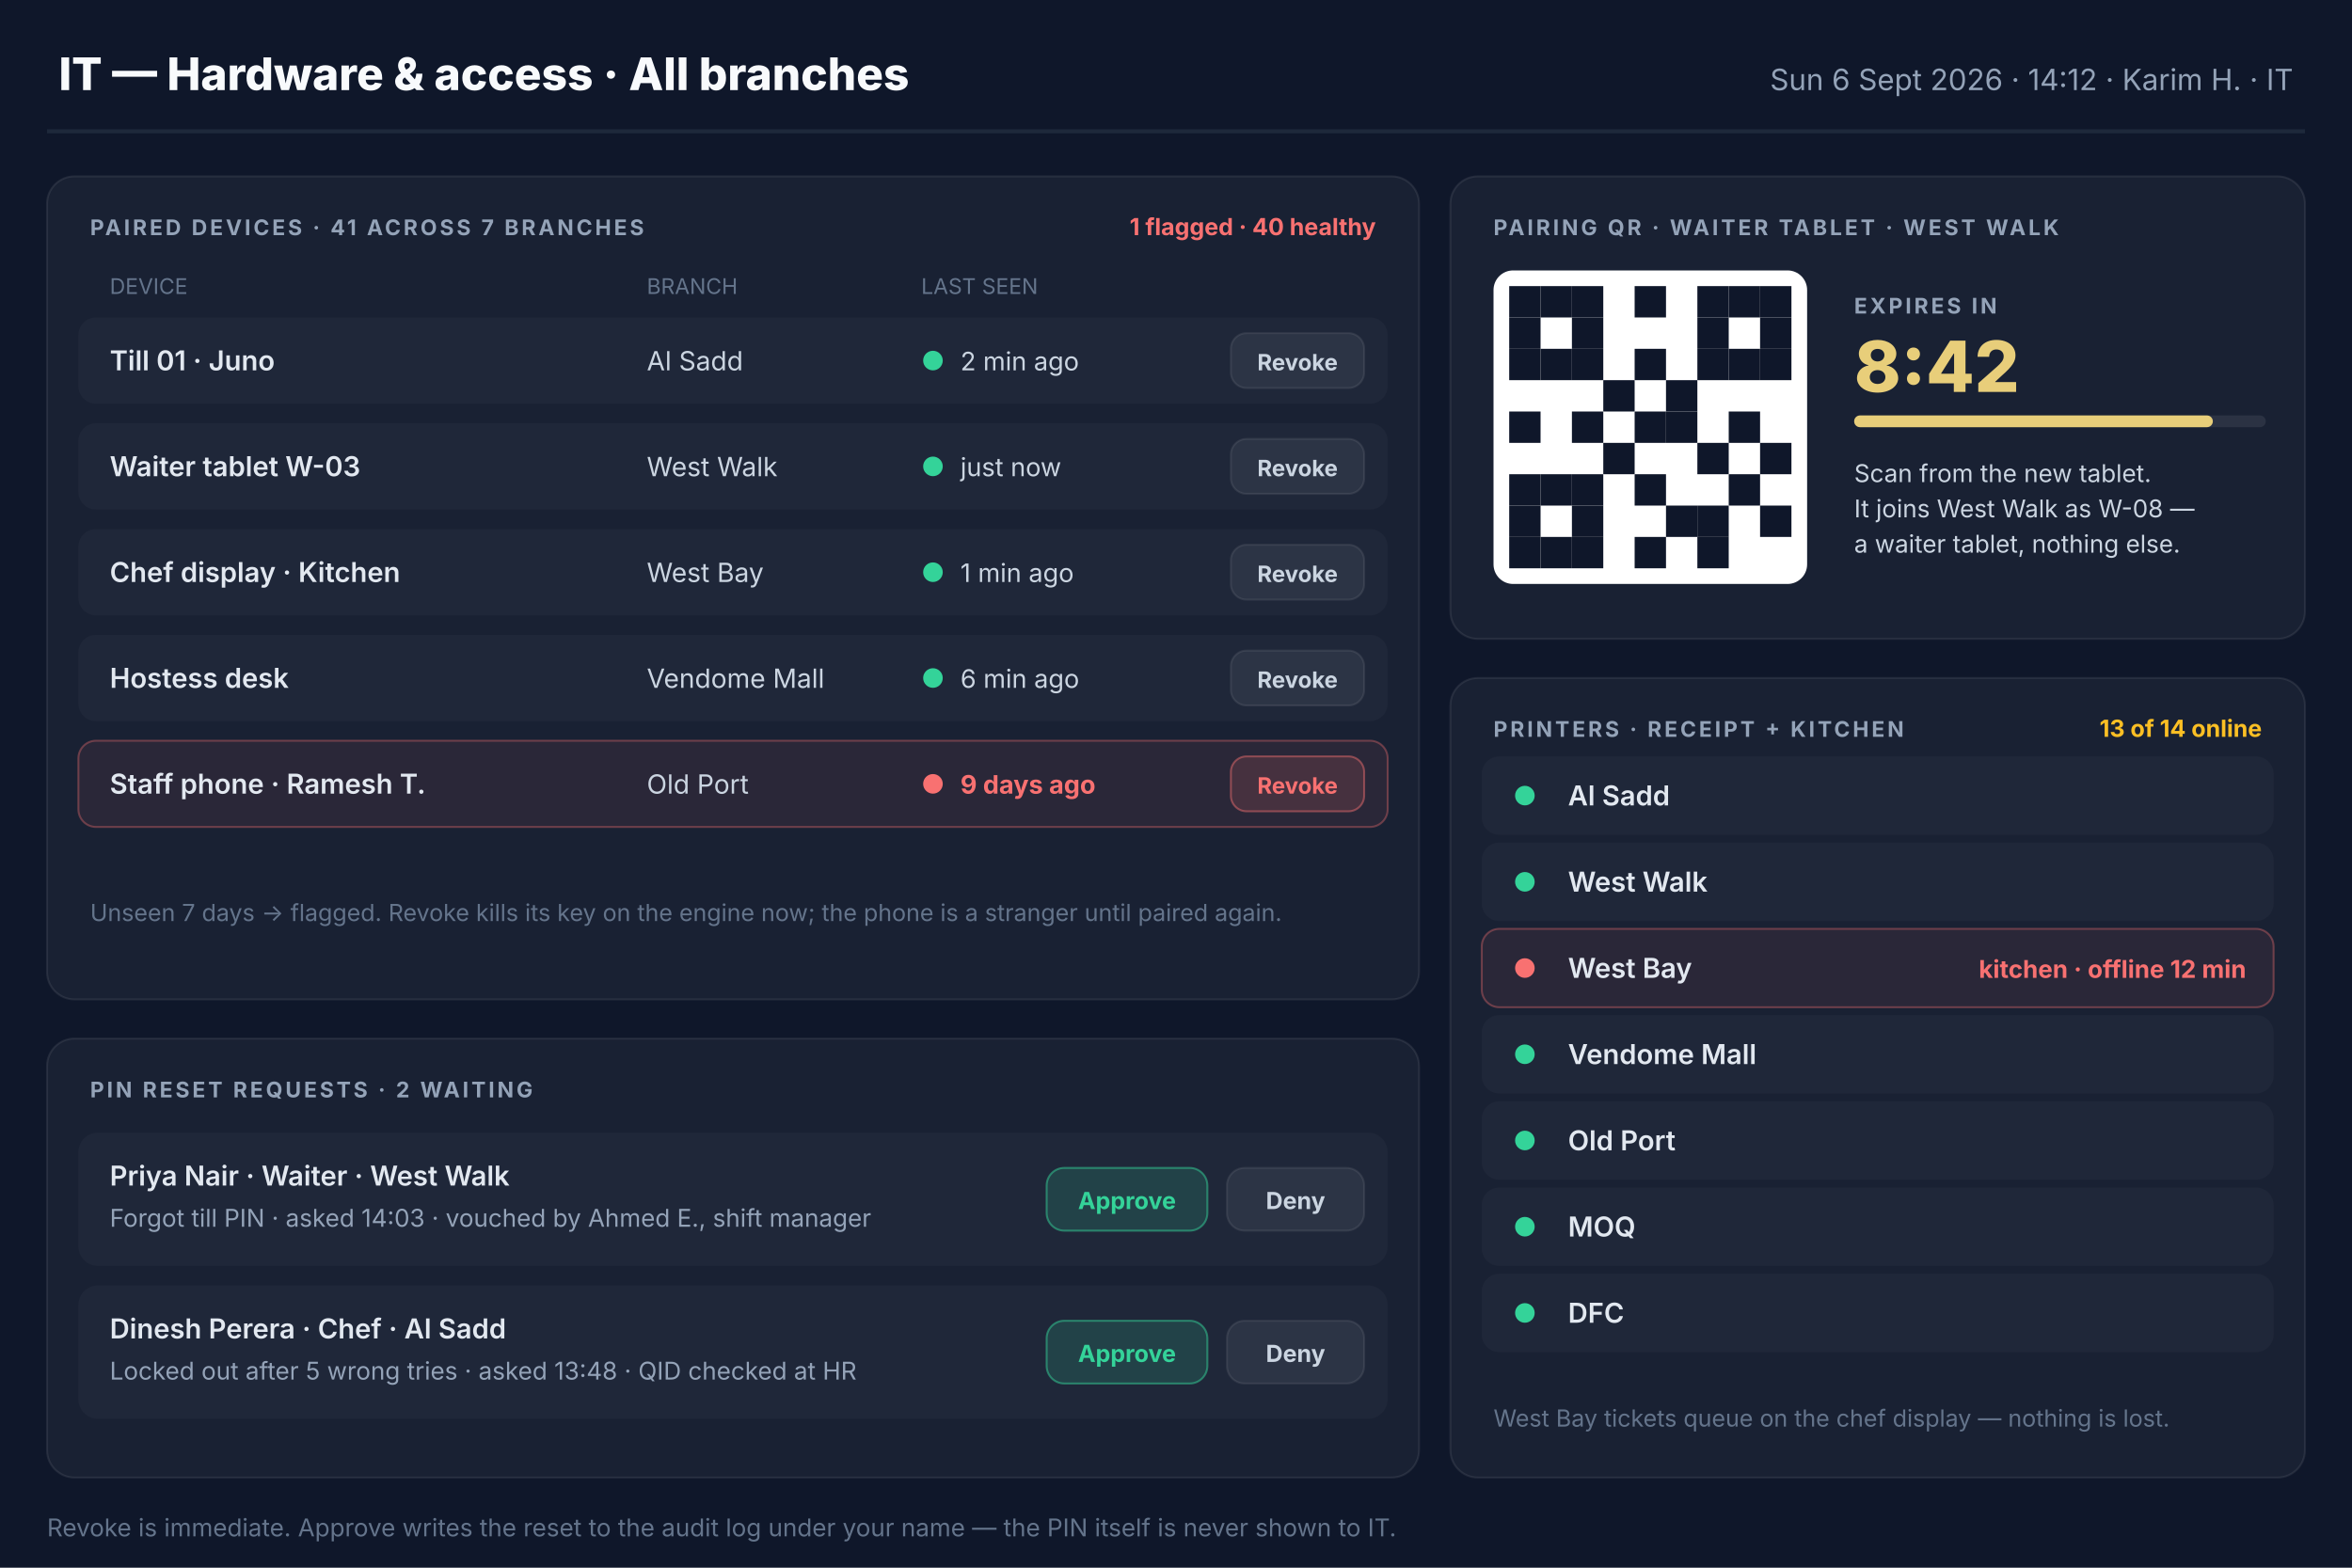
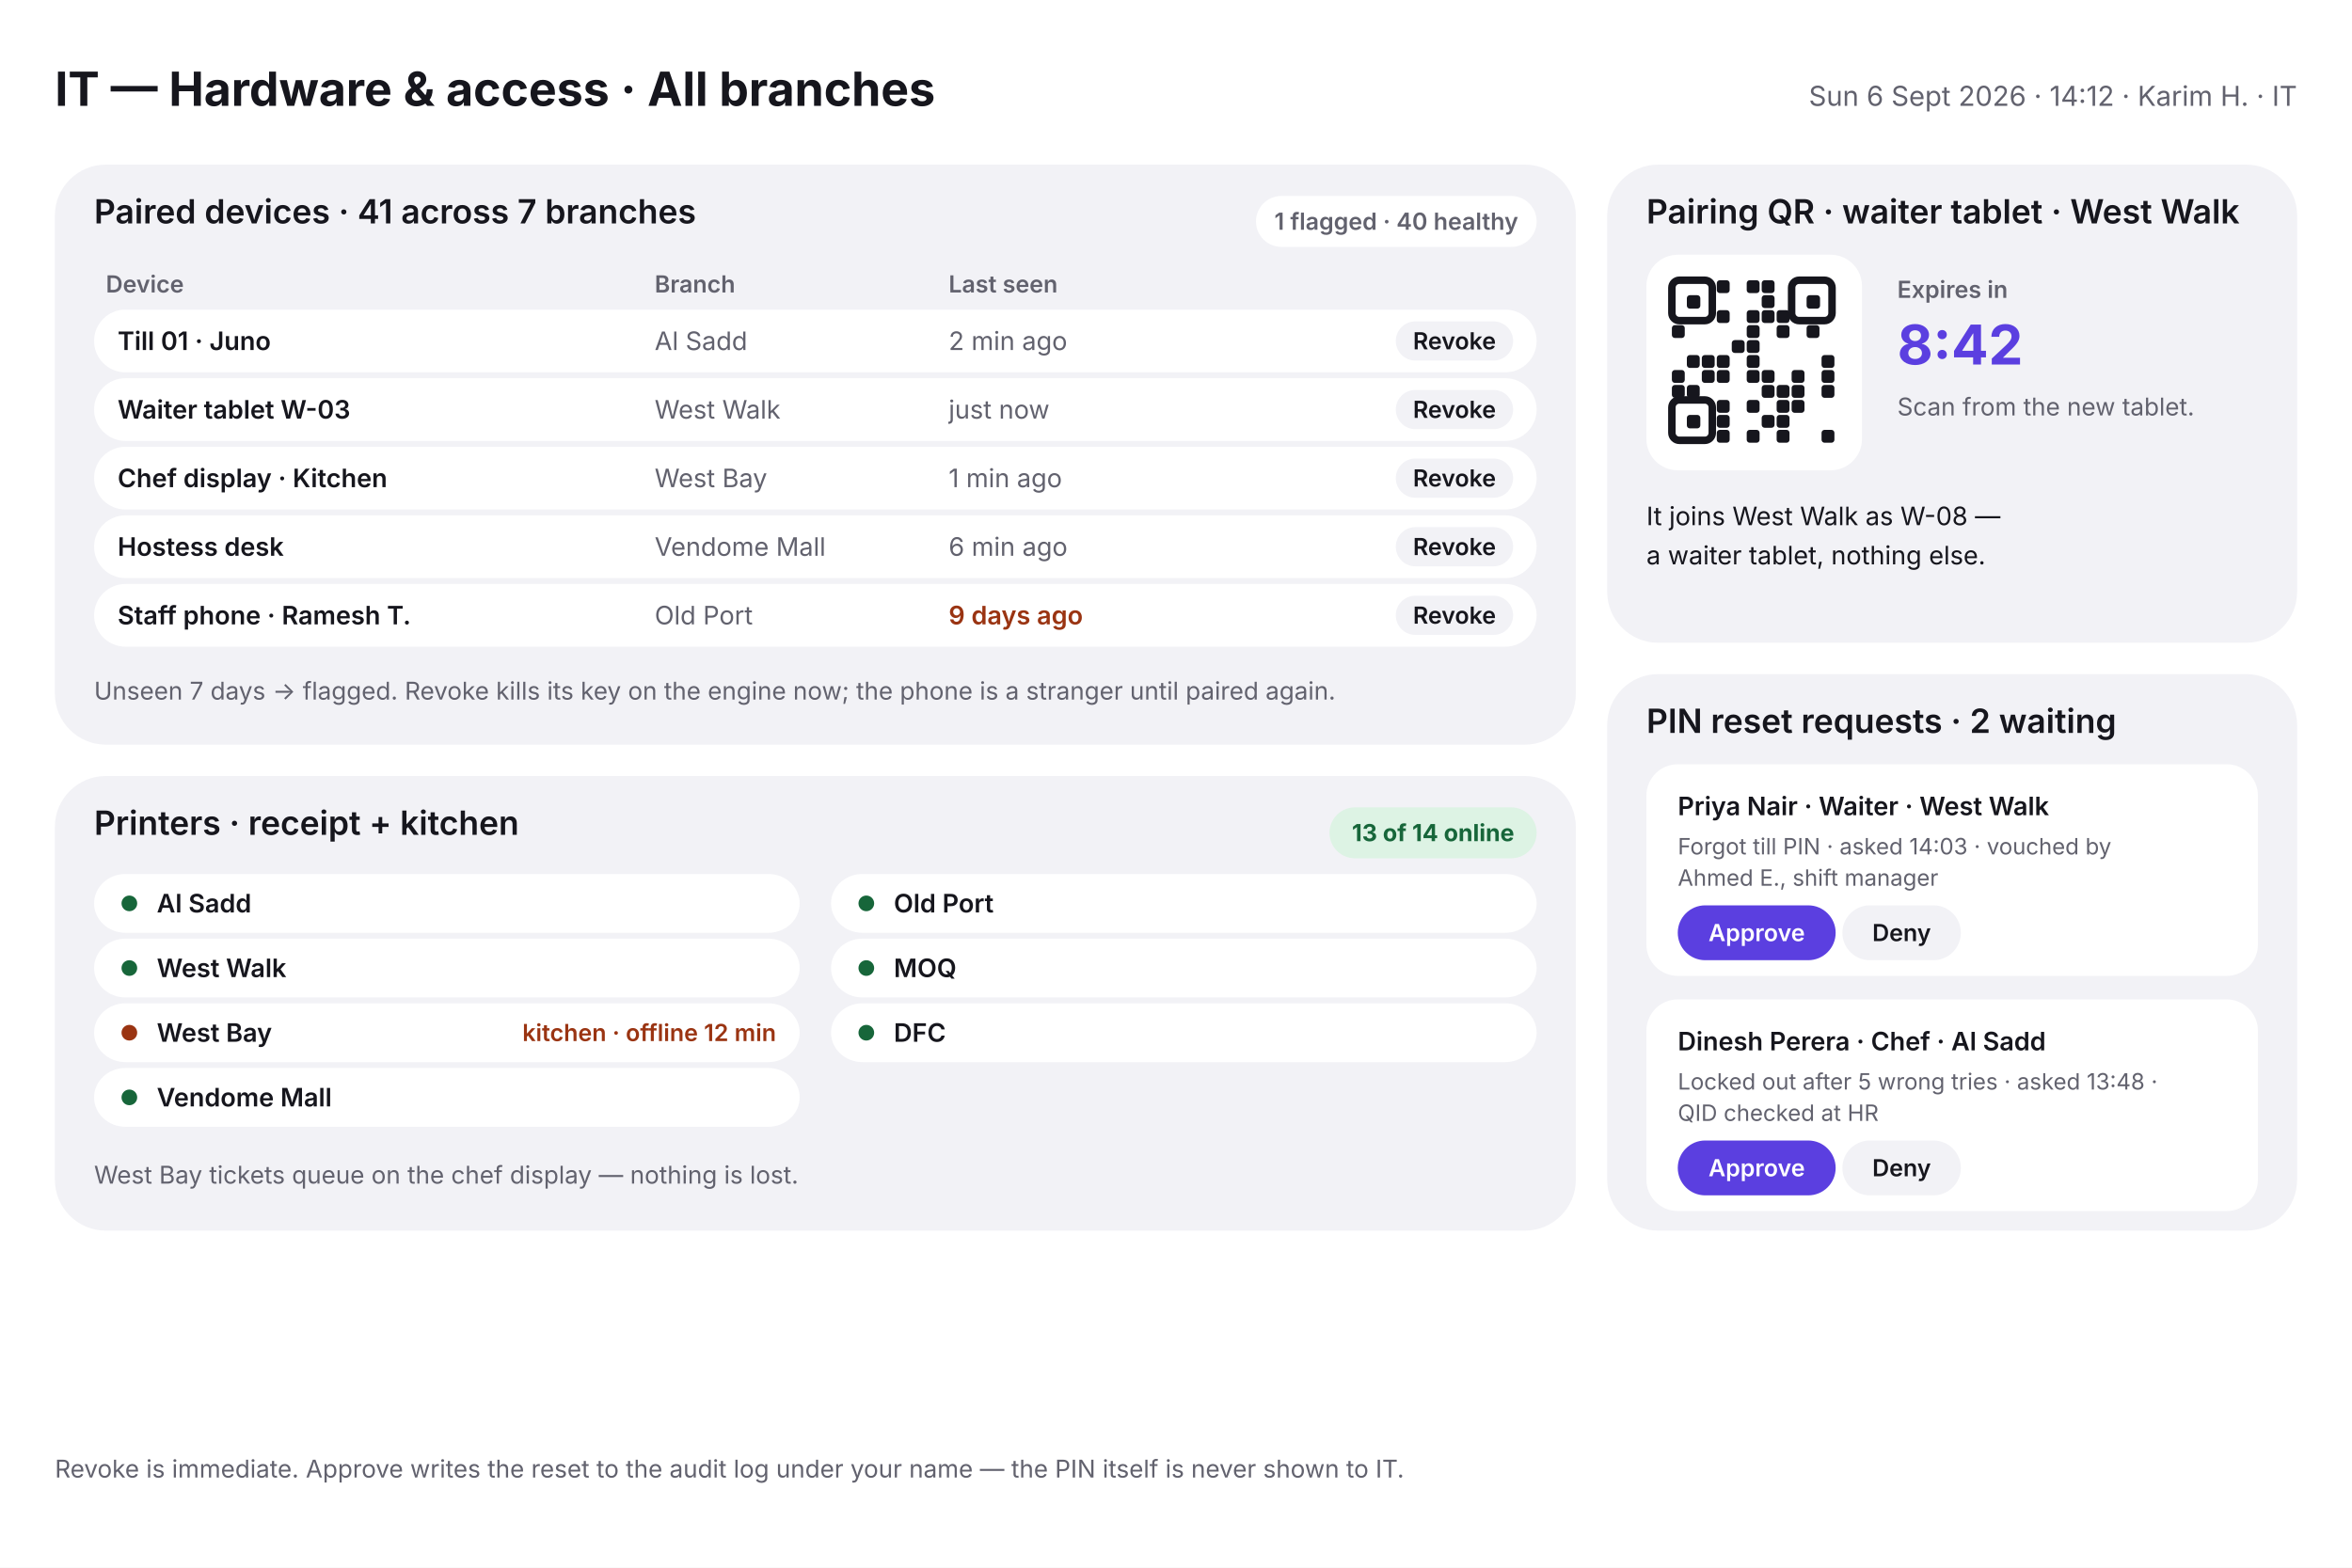
- <svg xmlns="http://www.w3.org/2000/svg" viewBox="0 0 1200 800" width="1200" height="800" font-family="Inter, system-ui, -apple-system, Segoe UI, sans-serif">
-   <rect width="1200" height="800" fill="#0F172A" />
-   <text x="30" y="46" font-size="23" font-weight="800" fill="#F8FAFC">IT — Hardware &amp; access · All branches</text>
-   <text x="1170" y="46" font-size="15" fill="#94A3B8" text-anchor="end">Sun 6 Sept 2026 · 14:12 · Karim H. · IT</text>
-   <rect x="24" y="66" width="1152" height="2" fill="#1E293B" />
-   <rect x="24" y="90" width="700" height="420" rx="14" fill="rgba(255,255,255,0.045)" stroke="rgba(255,255,255,0.08)" />
-   <text x="46" y="120" font-size="11" font-weight="700" fill="#94A3B8" letter-spacing="1.4">PAIRED DEVICES · 41 ACROSS 7 BRANCHES</text>
-   <text x="702" y="120" font-size="12" font-weight="700" fill="#F87171" text-anchor="end">1 flagged · 40 healthy</text>
-   <text x="56" y="150" font-size="11" fill="#64748B">DEVICE</text>
-   <text x="330" y="150" font-size="11" fill="#64748B">BRANCH</text>
-   <text x="470" y="150" font-size="11" fill="#64748B">LAST SEEN</text>
-   <rect x="40" y="162" width="668" height="44" rx="9" fill="rgba(255,255,255,0.03)" />
-   <text x="56" y="189" font-size="14" font-weight="600" fill="#E2E8F0">Till 01 · Juno</text>
-   <text x="330" y="189" font-size="13.5" fill="#CBD5E1">Al Sadd</text>
-   <circle cx="476" cy="184" r="5" fill="#34D399" />
-   <text x="490" y="189" font-size="13" fill="#CBD5E1">2 min ago</text>
-   <rect x="628" y="170" width="68" height="28" rx="8" fill="rgba(255,255,255,0.06)" stroke="rgba(255,255,255,0.08)" />
-   <text x="662" y="189" font-size="11.5" font-weight="700" fill="#CBD5E1" text-anchor="middle">Revoke</text>
-   <rect x="40" y="216" width="668" height="44" rx="9" fill="rgba(255,255,255,0.03)" />
-   <text x="56" y="243" font-size="14" font-weight="600" fill="#E2E8F0">Waiter tablet W-03</text>
-   <text x="330" y="243" font-size="13.5" fill="#CBD5E1">West Walk</text>
-   <circle cx="476" cy="238" r="5" fill="#34D399" />
-   <text x="490" y="243" font-size="13" fill="#CBD5E1">just now</text>
-   <rect x="628" y="224" width="68" height="28" rx="8" fill="rgba(255,255,255,0.06)" stroke="rgba(255,255,255,0.08)" />
-   <text x="662" y="243" font-size="11.5" font-weight="700" fill="#CBD5E1" text-anchor="middle">Revoke</text>
-   <rect x="40" y="270" width="668" height="44" rx="9" fill="rgba(255,255,255,0.03)" />
-   <text x="56" y="297" font-size="14" font-weight="600" fill="#E2E8F0">Chef display · Kitchen</text>
-   <text x="330" y="297" font-size="13.5" fill="#CBD5E1">West Bay</text>
-   <circle cx="476" cy="292" r="5" fill="#34D399" />
-   <text x="490" y="297" font-size="13" fill="#CBD5E1">1 min ago</text>
-   <rect x="628" y="278" width="68" height="28" rx="8" fill="rgba(255,255,255,0.06)" stroke="rgba(255,255,255,0.08)" />
-   <text x="662" y="297" font-size="11.5" font-weight="700" fill="#CBD5E1" text-anchor="middle">Revoke</text>
-   <rect x="40" y="324" width="668" height="44" rx="9" fill="rgba(255,255,255,0.03)" />
-   <text x="56" y="351" font-size="14" font-weight="600" fill="#E2E8F0">Hostess desk</text>
-   <text x="330" y="351" font-size="13.5" fill="#CBD5E1">Vendome Mall</text>
-   <circle cx="476" cy="346" r="5" fill="#34D399" />
-   <text x="490" y="351" font-size="13" fill="#CBD5E1">6 min ago</text>
-   <rect x="628" y="332" width="68" height="28" rx="8" fill="rgba(255,255,255,0.06)" stroke="rgba(255,255,255,0.08)" />
-   <text x="662" y="351" font-size="11.5" font-weight="700" fill="#CBD5E1" text-anchor="middle">Revoke</text>
-   <rect x="40" y="378" width="668" height="44" rx="9" fill="#F87171" fill-opacity="0.08" stroke="#F87171" stroke-opacity="0.35" />
-   <text x="56" y="405" font-size="14" font-weight="600" fill="#E2E8F0">Staff phone · Ramesh T.</text>
-   <text x="330" y="405" font-size="13.5" fill="#CBD5E1">Old Port</text>
-   <circle cx="476" cy="400" r="5" fill="#F87171" />
-   <text x="490" y="405" font-size="13" font-weight="700" fill="#F87171">9 days ago</text>
-   <rect x="628" y="386" width="68" height="28" rx="8" fill="#F87171" fill-opacity="0.14" stroke="#F87171" stroke-opacity="0.45" />
-   <text x="662" y="405" font-size="11.5" font-weight="700" fill="#F87171" text-anchor="middle">Revoke</text>
-   <text x="46" y="470" font-size="12" fill="#64748B">Unseen 7 days → flagged. Revoke kills its key on the engine now; the phone is a stranger until paired again.</text>
-   <rect x="740" y="90" width="436" height="236" rx="14" fill="rgba(255,255,255,0.045)" stroke="rgba(255,255,255,0.08)" />
-   <text x="762" y="120" font-size="11" font-weight="700" fill="#94A3B8" letter-spacing="1.4">PAIRING QR · WAITER TABLET · WEST WALK</text>
-   <rect x="762" y="138" width="160" height="160" rx="10" fill="#FFFFFF" />
-   <g fill="#0F172A">
-     <rect x="770" y="146" width="16" height="16" />
-     <rect x="786" y="146" width="16" height="16" />
-     <rect x="802" y="146" width="16" height="16" />
-     <rect x="834" y="146" width="16" height="16" />
-     <rect x="866" y="146" width="16" height="16" />
-     <rect x="882" y="146" width="16" height="16" />
-     <rect x="898" y="146" width="16" height="16" />
-     <rect x="770" y="162" width="16" height="16" />
-     <rect x="802" y="162" width="16" height="16" />
-     <rect x="866" y="162" width="16" height="16" />
-     <rect x="898" y="162" width="16" height="16" />
-     <rect x="770" y="178" width="16" height="16" />
-     <rect x="786" y="178" width="16" height="16" />
-     <rect x="802" y="178" width="16" height="16" />
-     <rect x="834" y="178" width="16" height="16" />
-     <rect x="866" y="178" width="16" height="16" />
-     <rect x="882" y="178" width="16" height="16" />
-     <rect x="898" y="178" width="16" height="16" />
-     <rect x="818" y="194" width="16" height="16" />
-     <rect x="850" y="194" width="16" height="16" />
-     <rect x="770" y="210" width="16" height="16" />
-     <rect x="802" y="210" width="16" height="16" />
-     <rect x="834" y="210" width="16" height="16" />
-     <rect x="850" y="210" width="16" height="16" />
-     <rect x="882" y="210" width="16" height="16" />
-     <rect x="818" y="226" width="16" height="16" />
-     <rect x="866" y="226" width="16" height="16" />
-     <rect x="898" y="226" width="16" height="16" />
-     <rect x="770" y="242" width="16" height="16" />
-     <rect x="786" y="242" width="16" height="16" />
-     <rect x="802" y="242" width="16" height="16" />
-     <rect x="834" y="242" width="16" height="16" />
-     <rect x="882" y="242" width="16" height="16" />
-     <rect x="770" y="258" width="16" height="16" />
-     <rect x="802" y="258" width="16" height="16" />
-     <rect x="850" y="258" width="16" height="16" />
-     <rect x="866" y="258" width="16" height="16" />
-     <rect x="898" y="258" width="16" height="16" />
-     <rect x="770" y="274" width="16" height="16" />
-     <rect x="786" y="274" width="16" height="16" />
-     <rect x="802" y="274" width="16" height="16" />
-     <rect x="834" y="274" width="16" height="16" />
-     <rect x="866" y="274" width="16" height="16" />
+ <svg xmlns="http://www.w3.org/2000/svg" viewBox="0 0 1200 800" width="1200" height="800" font-family="-apple-system, BlinkMacSystemFont, &quot;SF Pro Text&quot;, &quot;Helvetica Neue&quot;, sans-serif" font-variant-numeric="tabular-nums">
+   <rect x="0" y="0" width="1200" height="800" fill="#FFFFFF" />
+   <text x="28" y="54" font-size="24" font-weight="700" fill="#16161D">IT — Hardware &amp; access · All branches</text>
+   <text x="1172" y="54" font-size="14" fill="#62626E" text-anchor="end">Sun 6 Sept 2026 · 14:12 · Karim H. · IT</text>
+   <rect x="28" y="84" width="776" height="296" rx="26" fill="#F2F2F6" />
+   <text x="48" y="114" font-size="17" font-weight="600" fill="#16161D">Paired devices · 41 across 7 branches</text>
+   <rect x="640.81" y="100" width="143.19" height="26" rx="13" fill="#FFFFFF" />
+   <text x="712.4" y="117.26" font-size="12" font-weight="600" fill="#62626E" text-anchor="middle">1 flagged · 40 healthy</text>
+   <text x="54" y="149.26" font-size="12" font-weight="600" fill="#62626E">Device</text>
+   <text x="334" y="149.26" font-size="12" font-weight="600" fill="#62626E">Branch</text>
+   <text x="484" y="149.26" font-size="12" font-weight="600" fill="#62626E">Last seen</text>
+   <rect x="48" y="158" width="736" height="32" rx="16" fill="#FFFFFF" />
+   <text x="60" y="178.62" font-size="13" font-weight="600" fill="#16161D">Till 01 · Juno</text>
+   <text x="334" y="178.62" font-size="13" fill="#62626E">Al Sadd</text>
+   <text x="484" y="178.62" font-size="13" fill="#62626E">2 min ago</text>
+   <rect x="712.14" y="164" width="59.86" height="20" rx="10" fill="#F2F2F6" />
+   <text x="742.07" y="178.26" font-size="12" font-weight="600" fill="#16161D" text-anchor="middle">Revoke</text>
+   <rect x="48" y="193" width="736" height="32" rx="16" fill="#FFFFFF" />
+   <text x="60" y="213.62" font-size="13" font-weight="600" fill="#16161D">Waiter tablet W-03</text>
+   <text x="334" y="213.62" font-size="13" fill="#62626E">West Walk</text>
+   <text x="484" y="213.62" font-size="13" fill="#62626E">just now</text>
+   <rect x="712.14" y="199" width="59.86" height="20" rx="10" fill="#F2F2F6" />
+   <text x="742.07" y="213.26" font-size="12" font-weight="600" fill="#16161D" text-anchor="middle">Revoke</text>
+   <rect x="48" y="228" width="736" height="32" rx="16" fill="#FFFFFF" />
+   <text x="60" y="248.62" font-size="13" font-weight="600" fill="#16161D">Chef display · Kitchen</text>
+   <text x="334" y="248.62" font-size="13" fill="#62626E">West Bay</text>
+   <text x="484" y="248.62" font-size="13" fill="#62626E">1 min ago</text>
+   <rect x="712.14" y="234" width="59.86" height="20" rx="10" fill="#F2F2F6" />
+   <text x="742.07" y="248.26" font-size="12" font-weight="600" fill="#16161D" text-anchor="middle">Revoke</text>
+   <rect x="48" y="263" width="736" height="32" rx="16" fill="#FFFFFF" />
+   <text x="60" y="283.62" font-size="13" font-weight="600" fill="#16161D">Hostess desk</text>
+   <text x="334" y="283.62" font-size="13" fill="#62626E">Vendome Mall</text>
+   <text x="484" y="283.62" font-size="13" fill="#62626E">6 min ago</text>
+   <rect x="712.14" y="269" width="59.86" height="20" rx="10" fill="#F2F2F6" />
+   <text x="742.07" y="283.26" font-size="12" font-weight="600" fill="#16161D" text-anchor="middle">Revoke</text>
+   <rect x="48" y="298" width="736" height="32" rx="16" fill="#FFFFFF" />
+   <text x="60" y="318.62" font-size="13" font-weight="600" fill="#16161D">Staff phone · Ramesh T.</text>
+   <text x="334" y="318.62" font-size="13" fill="#62626E">Old Port</text>
+   <text x="484" y="318.62" font-size="13" font-weight="600" fill="#9A3412">9 days ago</text>
+   <rect x="712.14" y="304" width="59.86" height="20" rx="10" fill="#F2F2F6" />
+   <text x="742.07" y="318.26" font-size="12" font-weight="600" fill="#16161D" text-anchor="middle">Revoke</text>
+   <text x="48" y="357" font-size="12.5" fill="#62626E">Unseen 7 days → flagged. Revoke kills its key on the engine now; the phone is a stranger until paired again.</text>
+   <rect x="28" y="396" width="776" height="232" rx="26" fill="#F2F2F6" />
+   <text x="48" y="426" font-size="17" font-weight="600" fill="#16161D">Printers · receipt + kitchen</text>
+   <rect x="678.31" y="412" width="105.69" height="26" rx="13" fill="#DDF3E4" />
+   <text x="731.16" y="429.26" font-size="12" font-weight="700" fill="#17663A" text-anchor="middle">13 of 14 online</text>
+   <rect x="48" y="446" width="360" height="30" rx="16" fill="#FFFFFF" />
+   <circle cx="66" cy="461" r="4" fill="#17663A" />
+   <text x="80" y="465.62" font-size="13" font-weight="600" fill="#16161D">Al Sadd</text>
+   <rect x="48" y="479" width="360" height="30" rx="16" fill="#FFFFFF" />
+   <circle cx="66" cy="494" r="4" fill="#17663A" />
+   <text x="80" y="498.62" font-size="13" font-weight="600" fill="#16161D">West Walk</text>
+   <rect x="48" y="512" width="360" height="30" rx="16" fill="#FFFFFF" />
+   <circle cx="66" cy="527" r="4" fill="#9A3412" />
+   <text x="80" y="531.62" font-size="13" font-weight="600" fill="#16161D">West Bay</text>
+   <text x="396" y="531.26" font-size="12" font-weight="600" fill="#9A3412" text-anchor="end">kitchen · offline 12 min</text>
+   <rect x="48" y="545" width="360" height="30" rx="16" fill="#FFFFFF" />
+   <circle cx="66" cy="560" r="4" fill="#17663A" />
+   <text x="80" y="564.62" font-size="13" font-weight="600" fill="#16161D">Vendome Mall</text>
+   <rect x="424" y="446" width="360" height="30" rx="16" fill="#FFFFFF" />
+   <circle cx="442" cy="461" r="4" fill="#17663A" />
+   <text x="456" y="465.62" font-size="13" font-weight="600" fill="#16161D">Old Port</text>
+   <rect x="424" y="479" width="360" height="30" rx="16" fill="#FFFFFF" />
+   <circle cx="442" cy="494" r="4" fill="#17663A" />
+   <text x="456" y="498.62" font-size="13" font-weight="600" fill="#16161D">MOQ</text>
+   <rect x="424" y="512" width="360" height="30" rx="16" fill="#FFFFFF" />
+   <circle cx="442" cy="527" r="4" fill="#17663A" />
+   <text x="456" y="531.62" font-size="13" font-weight="600" fill="#16161D">DFC</text>
+   <text x="48" y="604" font-size="12.5" fill="#62626E">West Bay tickets queue on the chef display — nothing is lost.</text>
+   <rect x="820" y="84" width="352" height="244" rx="26" fill="#F2F2F6" />
+   <text x="840" y="114" font-size="17" font-weight="600" fill="#16161D">Pairing QR · waiter tablet · West Walk</text>
+   <rect x="840" y="130" width="110" height="110" rx="16" fill="#FFFFFF" />
+   <g fill="#16161D">
+     <rect x="875.91" y="143" width="6.57" height="6.57" rx="1.53" />
+     <rect x="891.18" y="143" width="6.57" height="6.57" rx="1.53" />
+     <rect x="898.82" y="143" width="6.57" height="6.57" rx="1.53" />
+     <rect x="898.82" y="150.64" width="6.57" height="6.57" rx="1.53" />
+     <rect x="875.91" y="158.27" width="6.57" height="6.57" rx="1.53" />
+     <rect x="891.18" y="158.27" width="6.57" height="6.57" rx="1.53" />
+     <rect x="898.82" y="158.27" width="6.57" height="6.57" rx="1.53" />
+     <rect x="906.45" y="158.27" width="6.57" height="6.57" rx="1.53" />
+     <rect x="853" y="165.91" width="6.57" height="6.57" rx="1.53" />
+     <rect x="891.18" y="165.91" width="6.57" height="6.57" rx="1.53" />
+     <rect x="906.45" y="165.91" width="6.57" height="6.57" rx="1.53" />
+     <rect x="921.73" y="165.91" width="6.57" height="6.57" rx="1.53" />
+     <rect x="883.55" y="173.55" width="6.57" height="6.57" rx="1.53" />
+     <rect x="891.18" y="173.55" width="6.57" height="6.57" rx="1.53" />
+     <rect x="860.64" y="181.18" width="6.57" height="6.57" rx="1.53" />
+     <rect x="868.27" y="181.18" width="6.57" height="6.57" rx="1.53" />
+     <rect x="875.91" y="181.18" width="6.57" height="6.57" rx="1.53" />
+     <rect x="891.18" y="181.18" width="6.57" height="6.57" rx="1.53" />
+     <rect x="929.36" y="181.18" width="6.57" height="6.57" rx="1.53" />
+     <rect x="853" y="188.82" width="6.57" height="6.57" rx="1.53" />
+     <rect x="868.27" y="188.82" width="6.57" height="6.57" rx="1.53" />
+     <rect x="875.91" y="188.82" width="6.57" height="6.57" rx="1.53" />
+     <rect x="891.18" y="188.82" width="6.57" height="6.57" rx="1.53" />
+     <rect x="898.82" y="188.82" width="6.57" height="6.57" rx="1.53" />
+     <rect x="914.09" y="188.82" width="6.57" height="6.57" rx="1.53" />
+     <rect x="929.36" y="188.82" width="6.57" height="6.57" rx="1.53" />
+     <rect x="853" y="196.45" width="6.57" height="6.57" rx="1.53" />
+     <rect x="860.64" y="196.45" width="6.57" height="6.57" rx="1.53" />
+     <rect x="898.82" y="196.45" width="6.57" height="6.57" rx="1.53" />
+     <rect x="906.45" y="196.45" width="6.57" height="6.57" rx="1.53" />
+     <rect x="914.09" y="196.45" width="6.57" height="6.57" rx="1.53" />
+     <rect x="929.36" y="196.45" width="6.57" height="6.57" rx="1.53" />
+     <rect x="875.91" y="204.09" width="6.57" height="6.57" rx="1.53" />
+     <rect x="891.18" y="204.09" width="6.57" height="6.57" rx="1.53" />
+     <rect x="906.45" y="204.09" width="6.57" height="6.57" rx="1.53" />
+     <rect x="914.09" y="204.09" width="6.57" height="6.57" rx="1.53" />
+     <rect x="875.91" y="211.73" width="6.57" height="6.57" rx="1.53" />
+     <rect x="898.82" y="211.73" width="6.57" height="6.57" rx="1.53" />
+     <rect x="906.45" y="211.73" width="6.57" height="6.57" rx="1.53" />
+     <rect x="875.91" y="219.36" width="6.57" height="6.57" rx="1.53" />
+     <rect x="891.18" y="219.36" width="6.57" height="6.57" rx="1.53" />
+     <rect x="906.45" y="219.36" width="6.57" height="6.57" rx="1.53" />
+     <rect x="929.36" y="219.36" width="6.57" height="6.57" rx="1.53" />
+     <rect x="853" y="143" width="20.62" height="20.62" rx="3.82" fill="none" stroke="#16161D" stroke-width="3.82" />
+     <rect x="860.64" y="150.64" width="6.87" height="6.87" rx="1.53" />
+     <rect x="914.09" y="143" width="20.62" height="20.62" rx="3.82" fill="none" stroke="#16161D" stroke-width="3.82" />
+     <rect x="921.73" y="150.64" width="6.87" height="6.87" rx="1.53" />
+     <rect x="853" y="204.09" width="20.62" height="20.62" rx="3.82" fill="none" stroke="#16161D" stroke-width="3.82" />
+     <rect x="860.64" y="211.73" width="6.87" height="6.87" rx="1.53" />
  </g>
-   <text x="946" y="160" font-size="11" font-weight="700" fill="#94A3B8" letter-spacing="1.4">EXPIRES IN</text>
-   <text x="946" y="200" font-size="36" font-weight="800" fill="#E8CE7A">8:42</text>
-   <rect x="946" y="212" width="210" height="6" rx="3" fill="rgba(255,255,255,0.08)" />
-   <rect x="946" y="212" width="183" height="6" rx="3" fill="#E8CE7A" />
-   <text x="946" y="246" font-size="12.5" fill="#CBD5E1">Scan from the new tablet.</text>
-   <text x="946" y="264" font-size="12.5" fill="#CBD5E1">It joins West Walk as W-08 —</text>
-   <text x="946" y="282" font-size="12.5" fill="#CBD5E1">a waiter tablet, nothing else.</text>
-   <rect x="740" y="346" width="436" height="408" rx="14" fill="rgba(255,255,255,0.045)" stroke="rgba(255,255,255,0.08)" />
-   <text x="762" y="376" font-size="11" font-weight="700" fill="#94A3B8" letter-spacing="1.4">PRINTERS · RECEIPT + KITCHEN</text>
-   <text x="1154" y="376" font-size="12" font-weight="700" fill="#FBBF24" text-anchor="end">13 of 14 online</text>
-   <rect x="756" y="386" width="404" height="40" rx="9" fill="rgba(255,255,255,0.03)" />
-   <circle cx="778" cy="406" r="5" fill="#34D399" />
-   <text x="800" y="411" font-size="14" font-weight="600" fill="#E2E8F0">Al Sadd</text>
-   <rect x="756" y="430" width="404" height="40" rx="9" fill="rgba(255,255,255,0.03)" />
-   <circle cx="778" cy="450" r="5" fill="#34D399" />
-   <text x="800" y="455" font-size="14" font-weight="600" fill="#E2E8F0">West Walk</text>
-   <rect x="756" y="474" width="404" height="40" rx="9" fill="#F87171" fill-opacity="0.08" stroke="#F87171" stroke-opacity="0.35" />
-   <circle cx="778" cy="494" r="5" fill="#F87171" />
-   <text x="800" y="499" font-size="14" font-weight="600" fill="#E2E8F0">West Bay</text>
-   <text x="1146" y="499" font-size="12.5" font-weight="700" fill="#F87171" text-anchor="end">kitchen · offline 12 min</text>
-   <rect x="756" y="518" width="404" height="40" rx="9" fill="rgba(255,255,255,0.03)" />
-   <circle cx="778" cy="538" r="5" fill="#34D399" />
-   <text x="800" y="543" font-size="14" font-weight="600" fill="#E2E8F0">Vendome Mall</text>
-   <rect x="756" y="562" width="404" height="40" rx="9" fill="rgba(255,255,255,0.03)" />
-   <circle cx="778" cy="582" r="5" fill="#34D399" />
-   <text x="800" y="587" font-size="14" font-weight="600" fill="#E2E8F0">Old Port</text>
-   <rect x="756" y="606" width="404" height="40" rx="9" fill="rgba(255,255,255,0.03)" />
-   <circle cx="778" cy="626" r="5" fill="#34D399" />
-   <text x="800" y="631" font-size="14" font-weight="600" fill="#E2E8F0">MOQ</text>
-   <rect x="756" y="650" width="404" height="40" rx="9" fill="rgba(255,255,255,0.03)" />
-   <circle cx="778" cy="670" r="5" fill="#34D399" />
-   <text x="800" y="675" font-size="14" font-weight="600" fill="#E2E8F0">DFC</text>
-   <text x="762" y="728" font-size="12" fill="#64748B">West Bay tickets queue on the chef display — nothing is lost.</text>
-   <rect x="24" y="530" width="700" height="224" rx="14" fill="rgba(255,255,255,0.045)" stroke="rgba(255,255,255,0.08)" />
-   <text x="46" y="560" font-size="11" font-weight="700" fill="#94A3B8" letter-spacing="1.4">PIN RESET REQUESTS · 2 WAITING</text>
-   <rect x="40" y="578" width="668" height="68" rx="10" fill="rgba(255,255,255,0.03)" />
-   <text x="56" y="605" font-size="14" font-weight="600" fill="#E2E8F0">Priya Nair · Waiter · West Walk</text>
-   <text x="56" y="626" font-size="12.5" fill="#94A3B8">Forgot till PIN · asked 14:03 · vouched by Ahmed E., shift manager</text>
-   <rect x="534" y="596" width="82" height="32" rx="9" fill="#34D399" fill-opacity="0.16" stroke="#34D399" stroke-opacity="0.5" />
-   <text x="575" y="617" font-size="12" font-weight="700" fill="#34D399" text-anchor="middle">Approve</text>
-   <rect x="626" y="596" width="70" height="32" rx="9" fill="rgba(255,255,255,0.06)" stroke="rgba(255,255,255,0.08)" />
-   <text x="661" y="617" font-size="12" font-weight="700" fill="#CBD5E1" text-anchor="middle">Deny</text>
-   <rect x="40" y="656" width="668" height="68" rx="10" fill="rgba(255,255,255,0.03)" />
-   <text x="56" y="683" font-size="14" font-weight="600" fill="#E2E8F0">Dinesh Perera · Chef · Al Sadd</text>
-   <text x="56" y="704" font-size="12.5" fill="#94A3B8">Locked out after 5 wrong tries · asked 13:48 · QID checked at HR</text>
-   <rect x="534" y="674" width="82" height="32" rx="9" fill="#34D399" fill-opacity="0.16" stroke="#34D399" stroke-opacity="0.5" />
-   <text x="575" y="695" font-size="12" font-weight="700" fill="#34D399" text-anchor="middle">Approve</text>
-   <rect x="626" y="674" width="70" height="32" rx="9" fill="rgba(255,255,255,0.06)" stroke="rgba(255,255,255,0.08)" />
-   <text x="661" y="695" font-size="12" font-weight="700" fill="#CBD5E1" text-anchor="middle">Deny</text>
-   <text x="24" y="784" font-size="12.5" fill="#64748B">Revoke is immediate. Approve writes the reset to the audit log under your name — the PIN itself is never shown to IT.</text>
+   <text x="968" y="152" font-size="12" font-weight="600" fill="#62626E">Expires in</text>
+   <text x="968" y="186" font-size="28" font-weight="700" fill="#5B3FE0">8:42</text>
+   <text x="968" y="212" font-size="12.5" fill="#62626E">Scan from the new tablet.</text>
+   <text x="840" y="268" font-size="13" fill="#16161D">It joins West Walk as W-08 —</text>
+   <text x="840" y="288" font-size="13" fill="#16161D">a waiter tablet, nothing else.</text>
+   <rect x="820" y="344" width="352" height="284" rx="26" fill="#F2F2F6" />
+   <text x="840" y="374" font-size="17" font-weight="600" fill="#16161D">PIN reset requests · 2 waiting</text>
+   <rect x="840" y="390" width="312" height="108" rx="16" fill="#FFFFFF" />
+   <text x="856" y="416" font-size="13" font-weight="600" fill="#16161D">Priya Nair · Waiter · West Walk</text>
+   <text x="856" y="436" font-size="11.5" fill="#62626E">Forgot till PIN · asked 14:03 · vouched by</text>
+   <text x="856" y="452" font-size="11.5" fill="#62626E">Ahmed E., shift manager</text>
+   <rect x="856" y="462" width="80.56" height="28" rx="14" fill="#5B3FE0" />
+   <text x="896.28" y="480.26" font-size="12" font-weight="600" fill="#FFFFFF" text-anchor="middle">Approve</text>
+   <rect x="940" y="462" width="60.44" height="28" rx="14" fill="#F2F2F6" />
+   <text x="970.22" y="480.26" font-size="12" font-weight="600" fill="#16161D" text-anchor="middle">Deny</text>
+   <rect x="840" y="510" width="312" height="108" rx="16" fill="#FFFFFF" />
+   <text x="856" y="536" font-size="13" font-weight="600" fill="#16161D">Dinesh Perera · Chef · Al Sadd</text>
+   <text x="856" y="556" font-size="11.5" fill="#62626E">Locked out after 5 wrong tries · asked 13:48 ·</text>
+   <text x="856" y="572" font-size="11.5" fill="#62626E">QID checked at HR</text>
+   <rect x="856" y="582" width="80.56" height="28" rx="14" fill="#5B3FE0" />
+   <text x="896.28" y="600.26" font-size="12" font-weight="600" fill="#FFFFFF" text-anchor="middle">Approve</text>
+   <rect x="940" y="582" width="60.44" height="28" rx="14" fill="#F2F2F6" />
+   <text x="970.22" y="600.26" font-size="12" font-weight="600" fill="#16161D" text-anchor="middle">Deny</text>
+   <text x="28" y="754" font-size="12.5" fill="#62626E">Revoke is immediate. Approve writes the reset to the audit log under your name — the PIN itself is never shown to IT.</text>
</svg>
